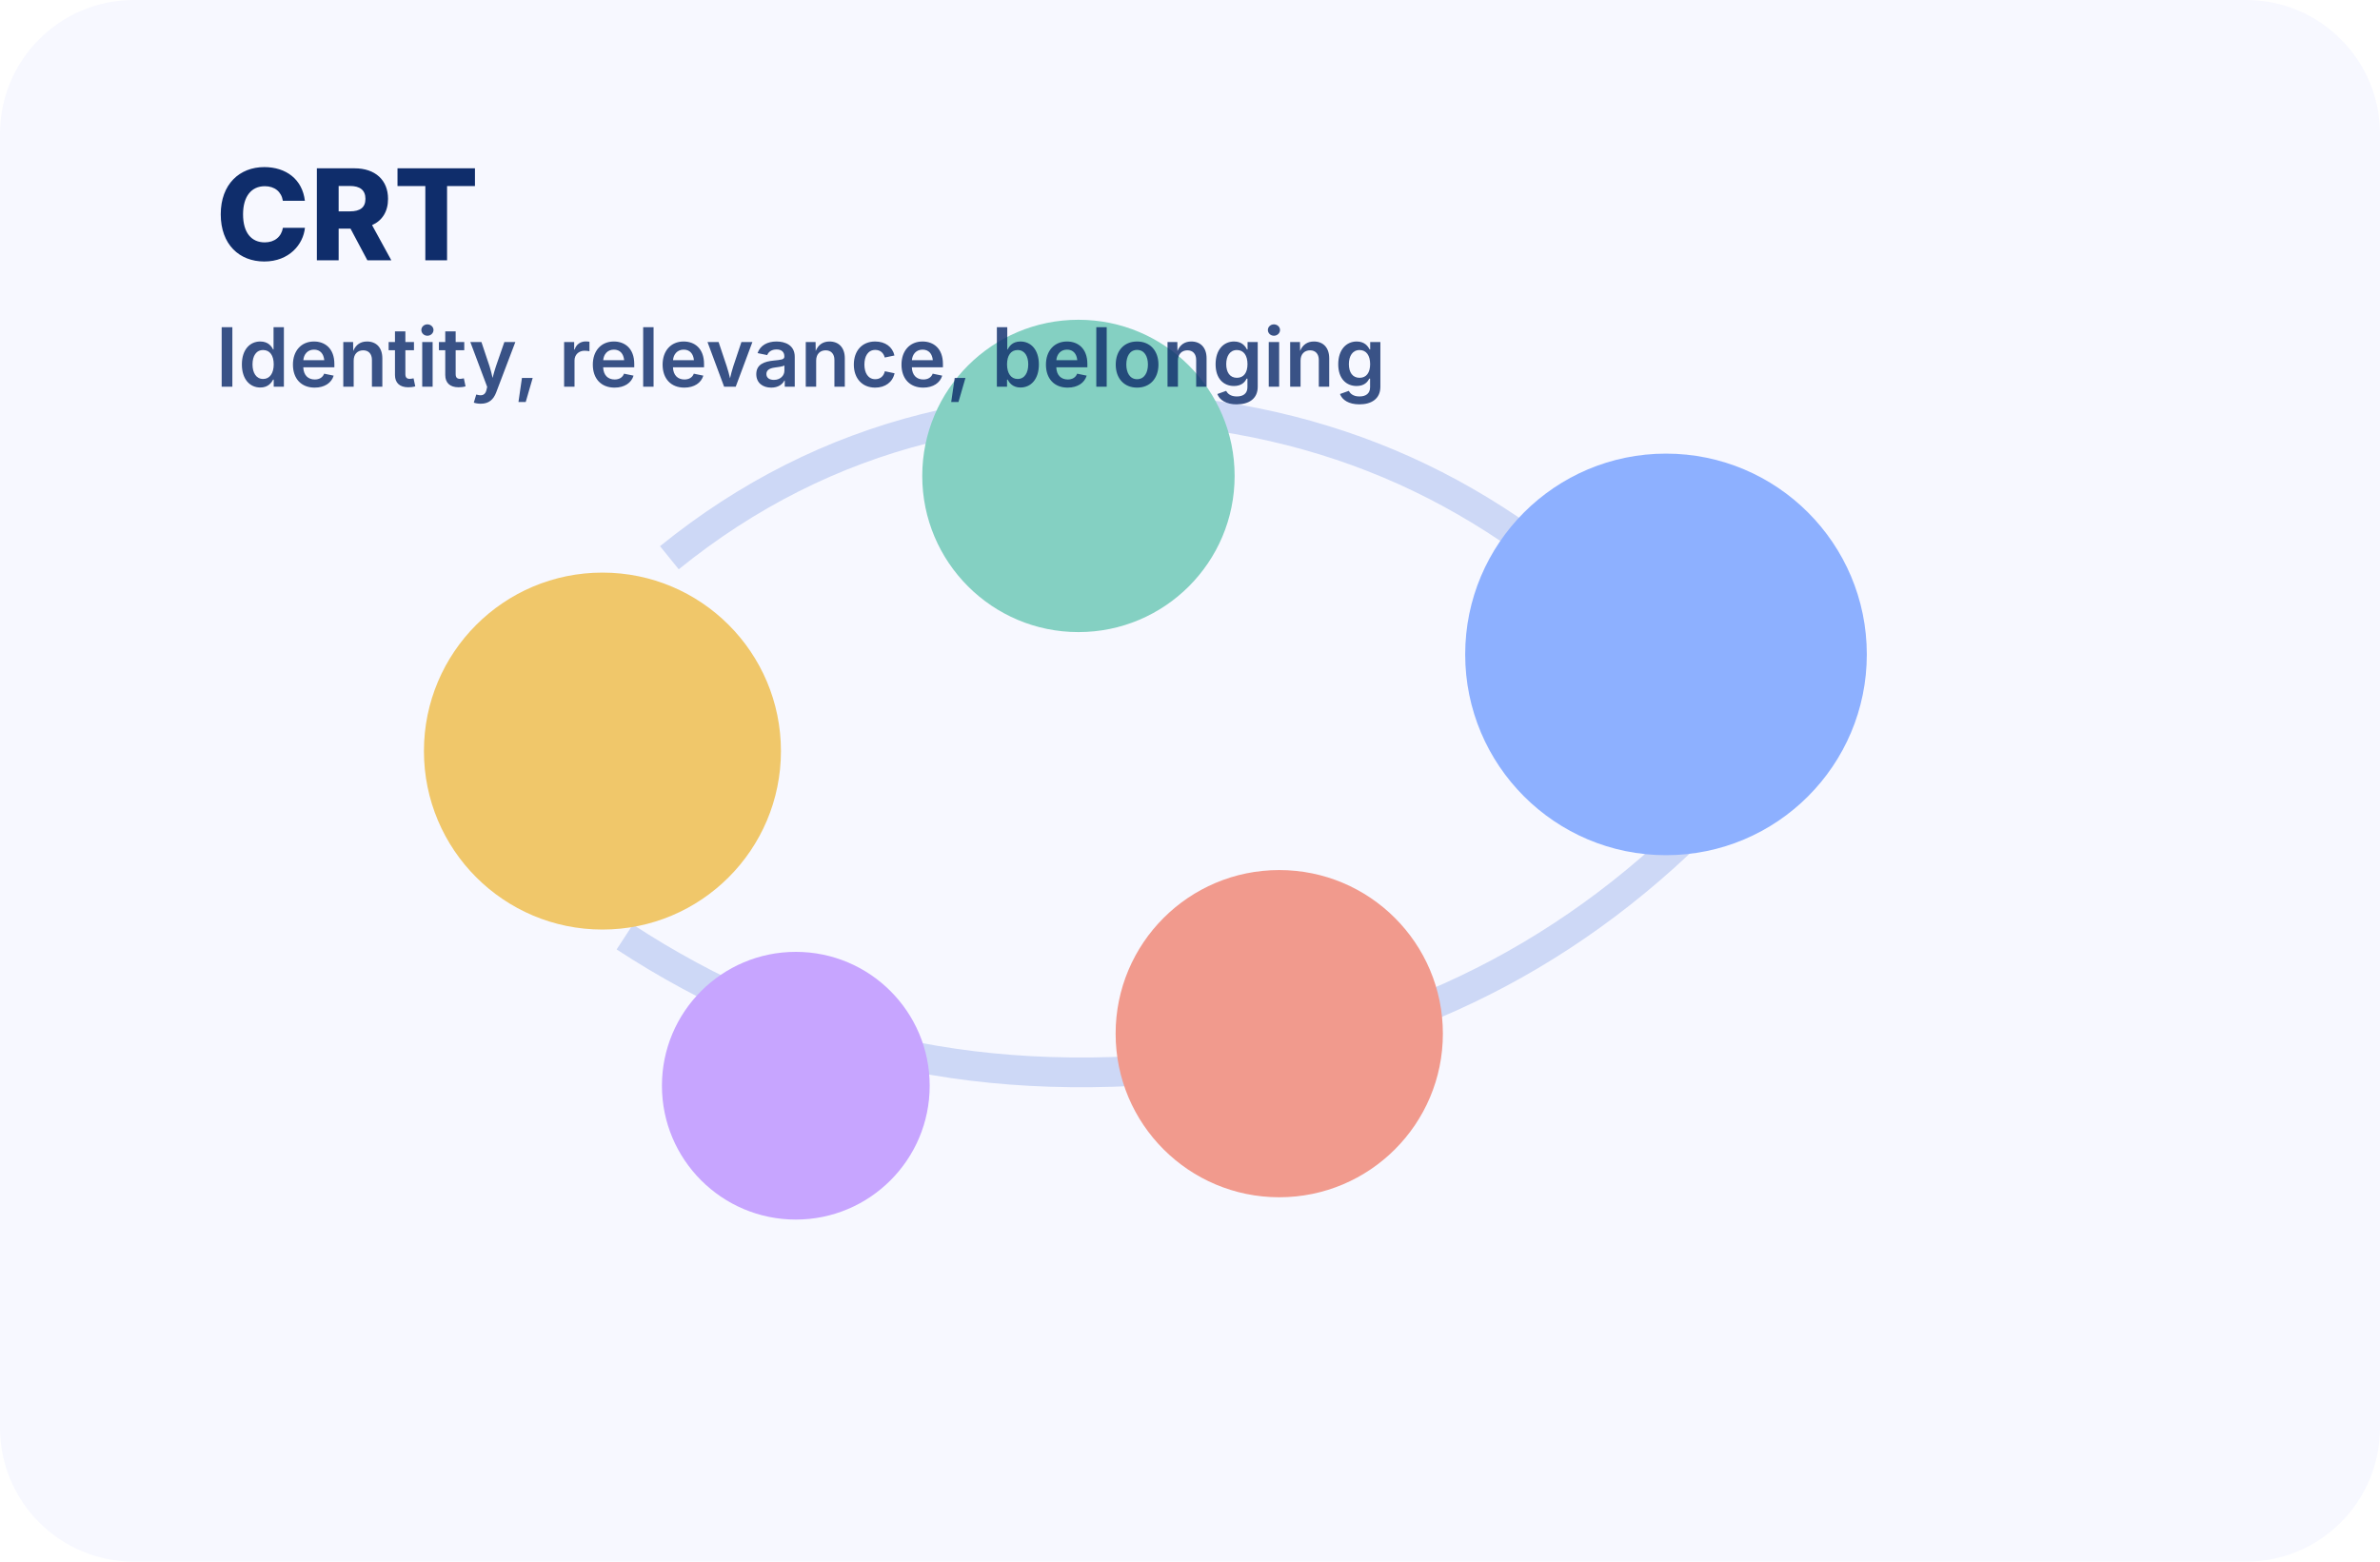
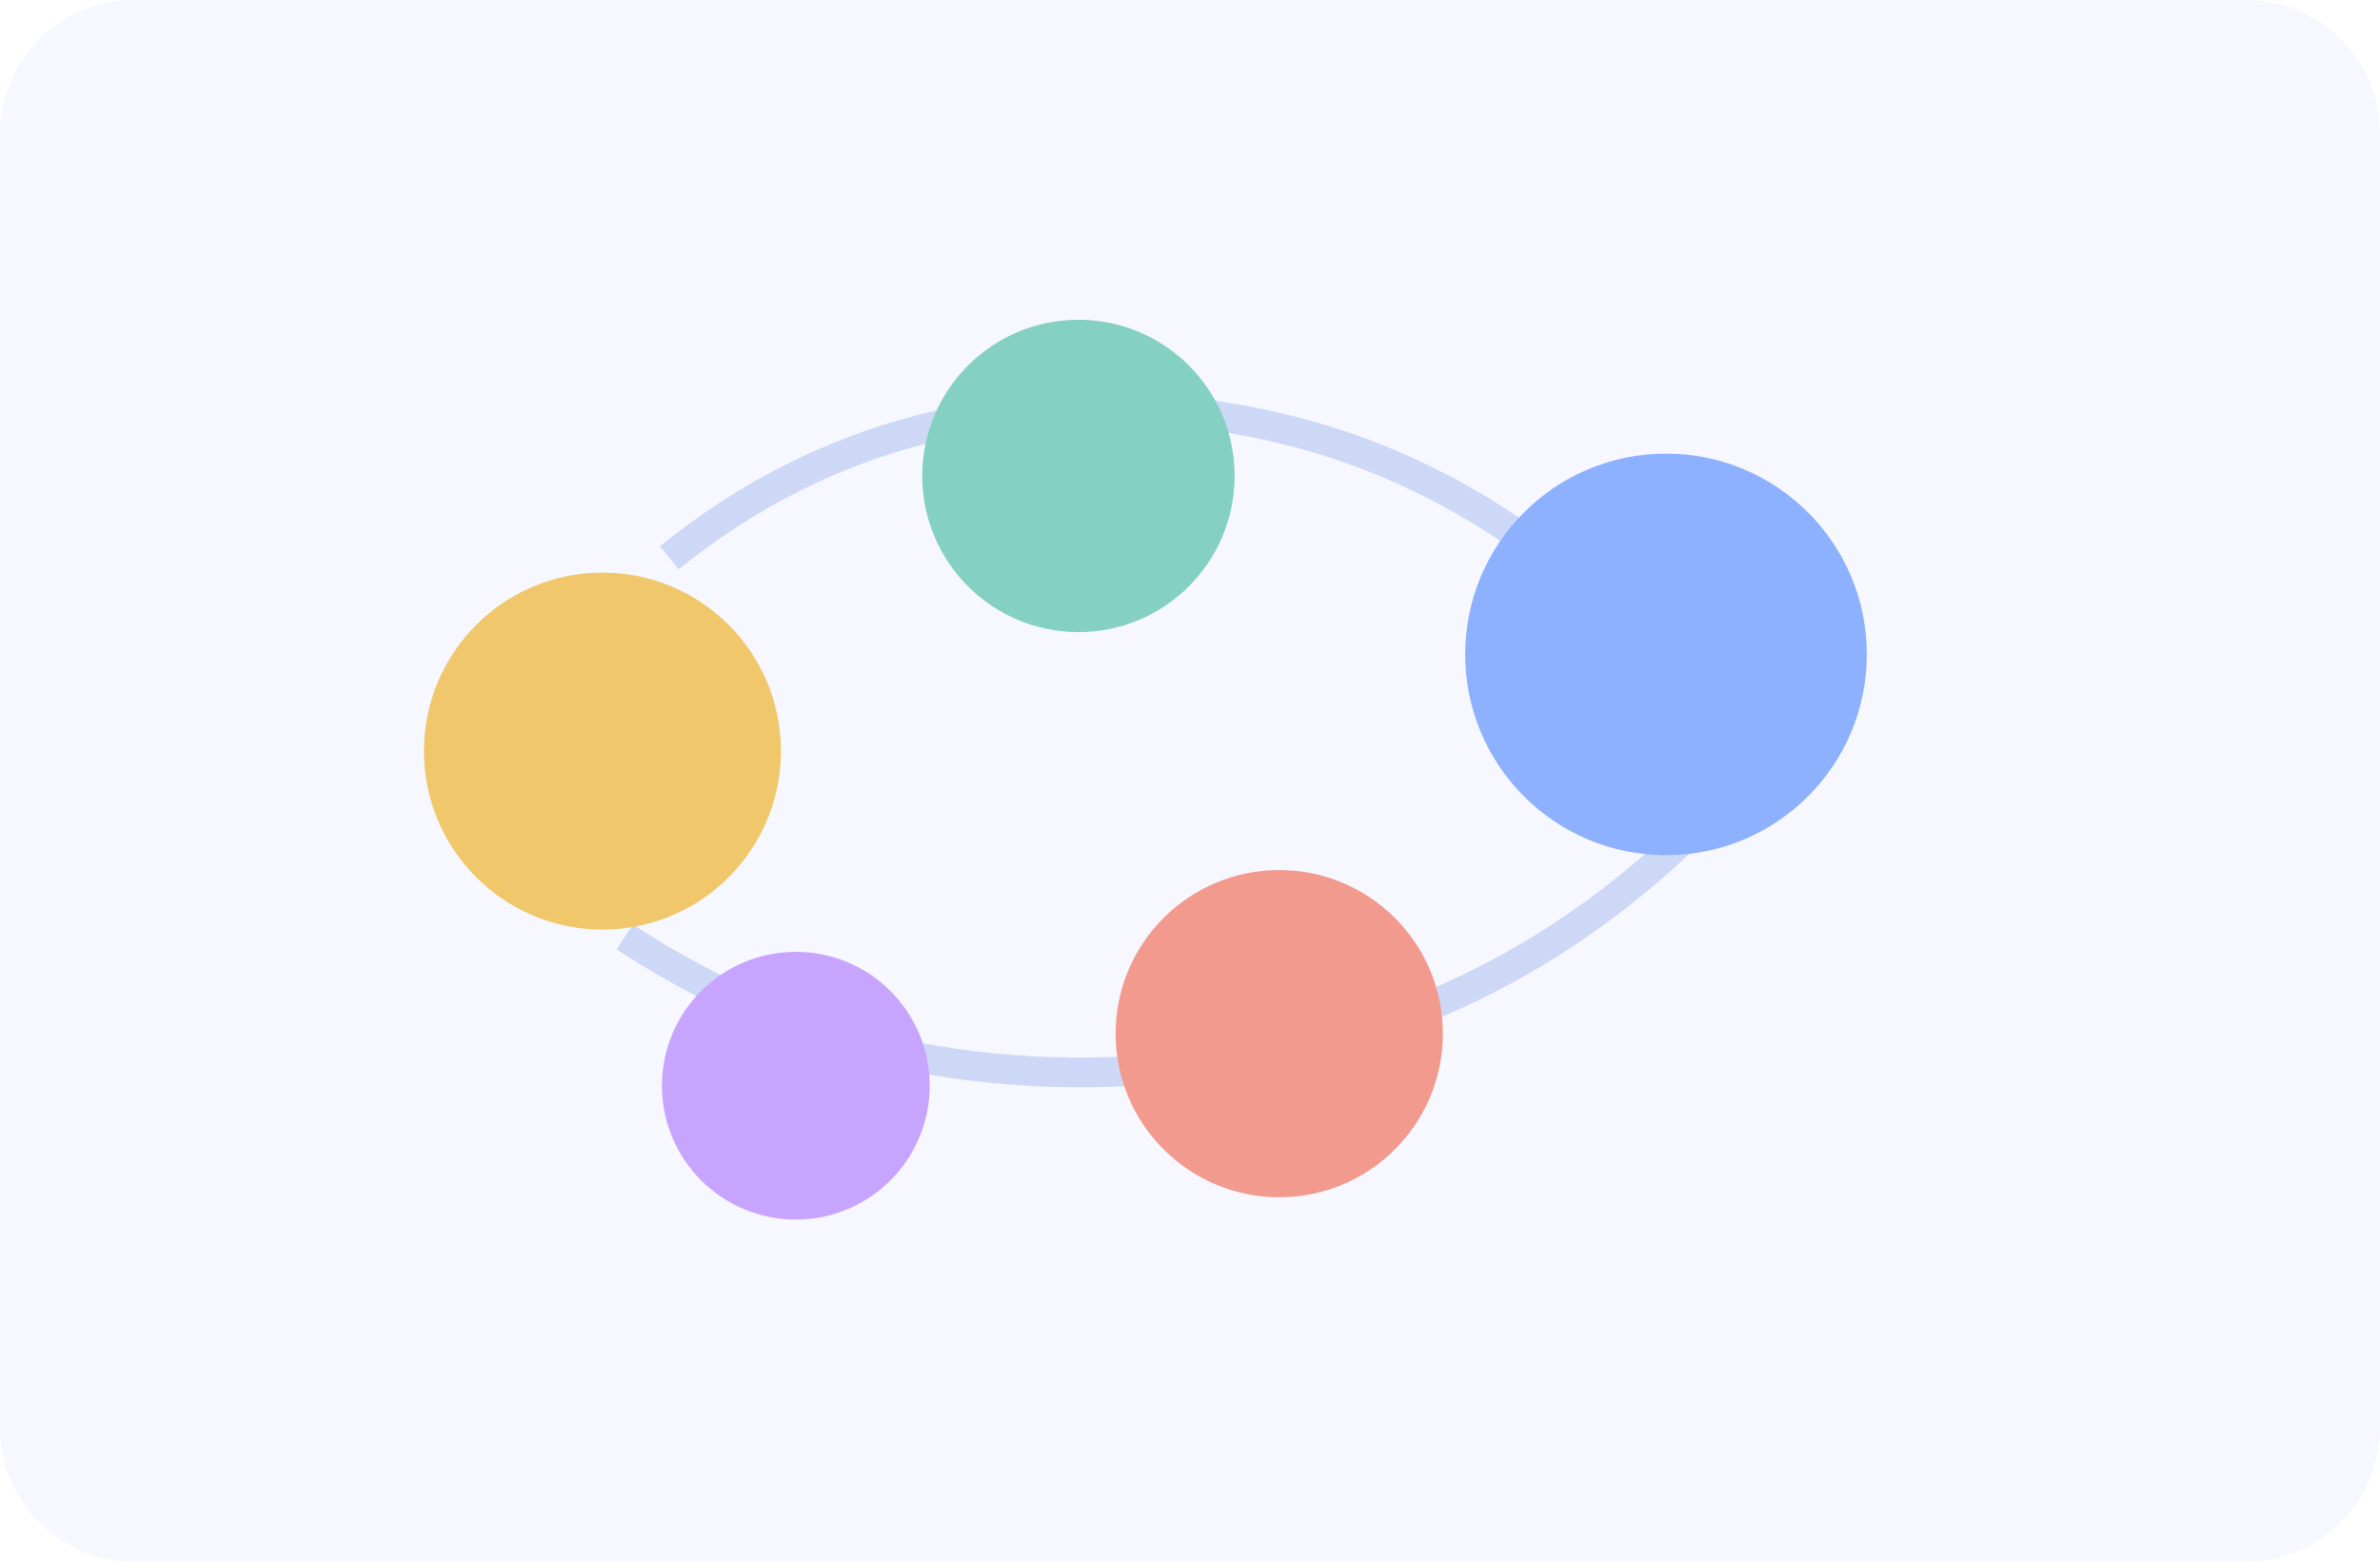
<svg xmlns="http://www.w3.org/2000/svg" width="640" height="420" viewBox="0 0 640 420" role="img" aria-labelledby="title desc">
  <rect width="640" height="420" rx="36" fill="#f7f8ff" />
  <g fill="none" stroke="#cdd8f6" stroke-width="8">
    <path d="M180 150c42-34 92-46 148-38 52 8 92 34 128 76" />
    <path d="M168 252c46 30 96 42 160 34 54-8 100-32 138-74" />
  </g>
  <g>
    <circle cx="162" cy="202" r="48" fill="#f0c76a" />
    <circle cx="290" cy="128" r="42" fill="#84d0c2" />
    <circle cx="448" cy="176" r="54" fill="#8db0ff" />
    <circle cx="344" cy="278" r="44" fill="#f19a8d" />
    <circle cx="214" cy="292" r="36" fill="#c7a5ff" />
  </g>
-   <g fill="#0f2d6b" font-family="Inter, Arial, sans-serif">
-     <text x="58" y="70" font-size="34" font-weight="800">CRT</text>
-     <text x="58" y="104" font-size="22" font-weight="600" opacity=".82">Identity, relevance, belonging</text>
-   </g>
</svg>
